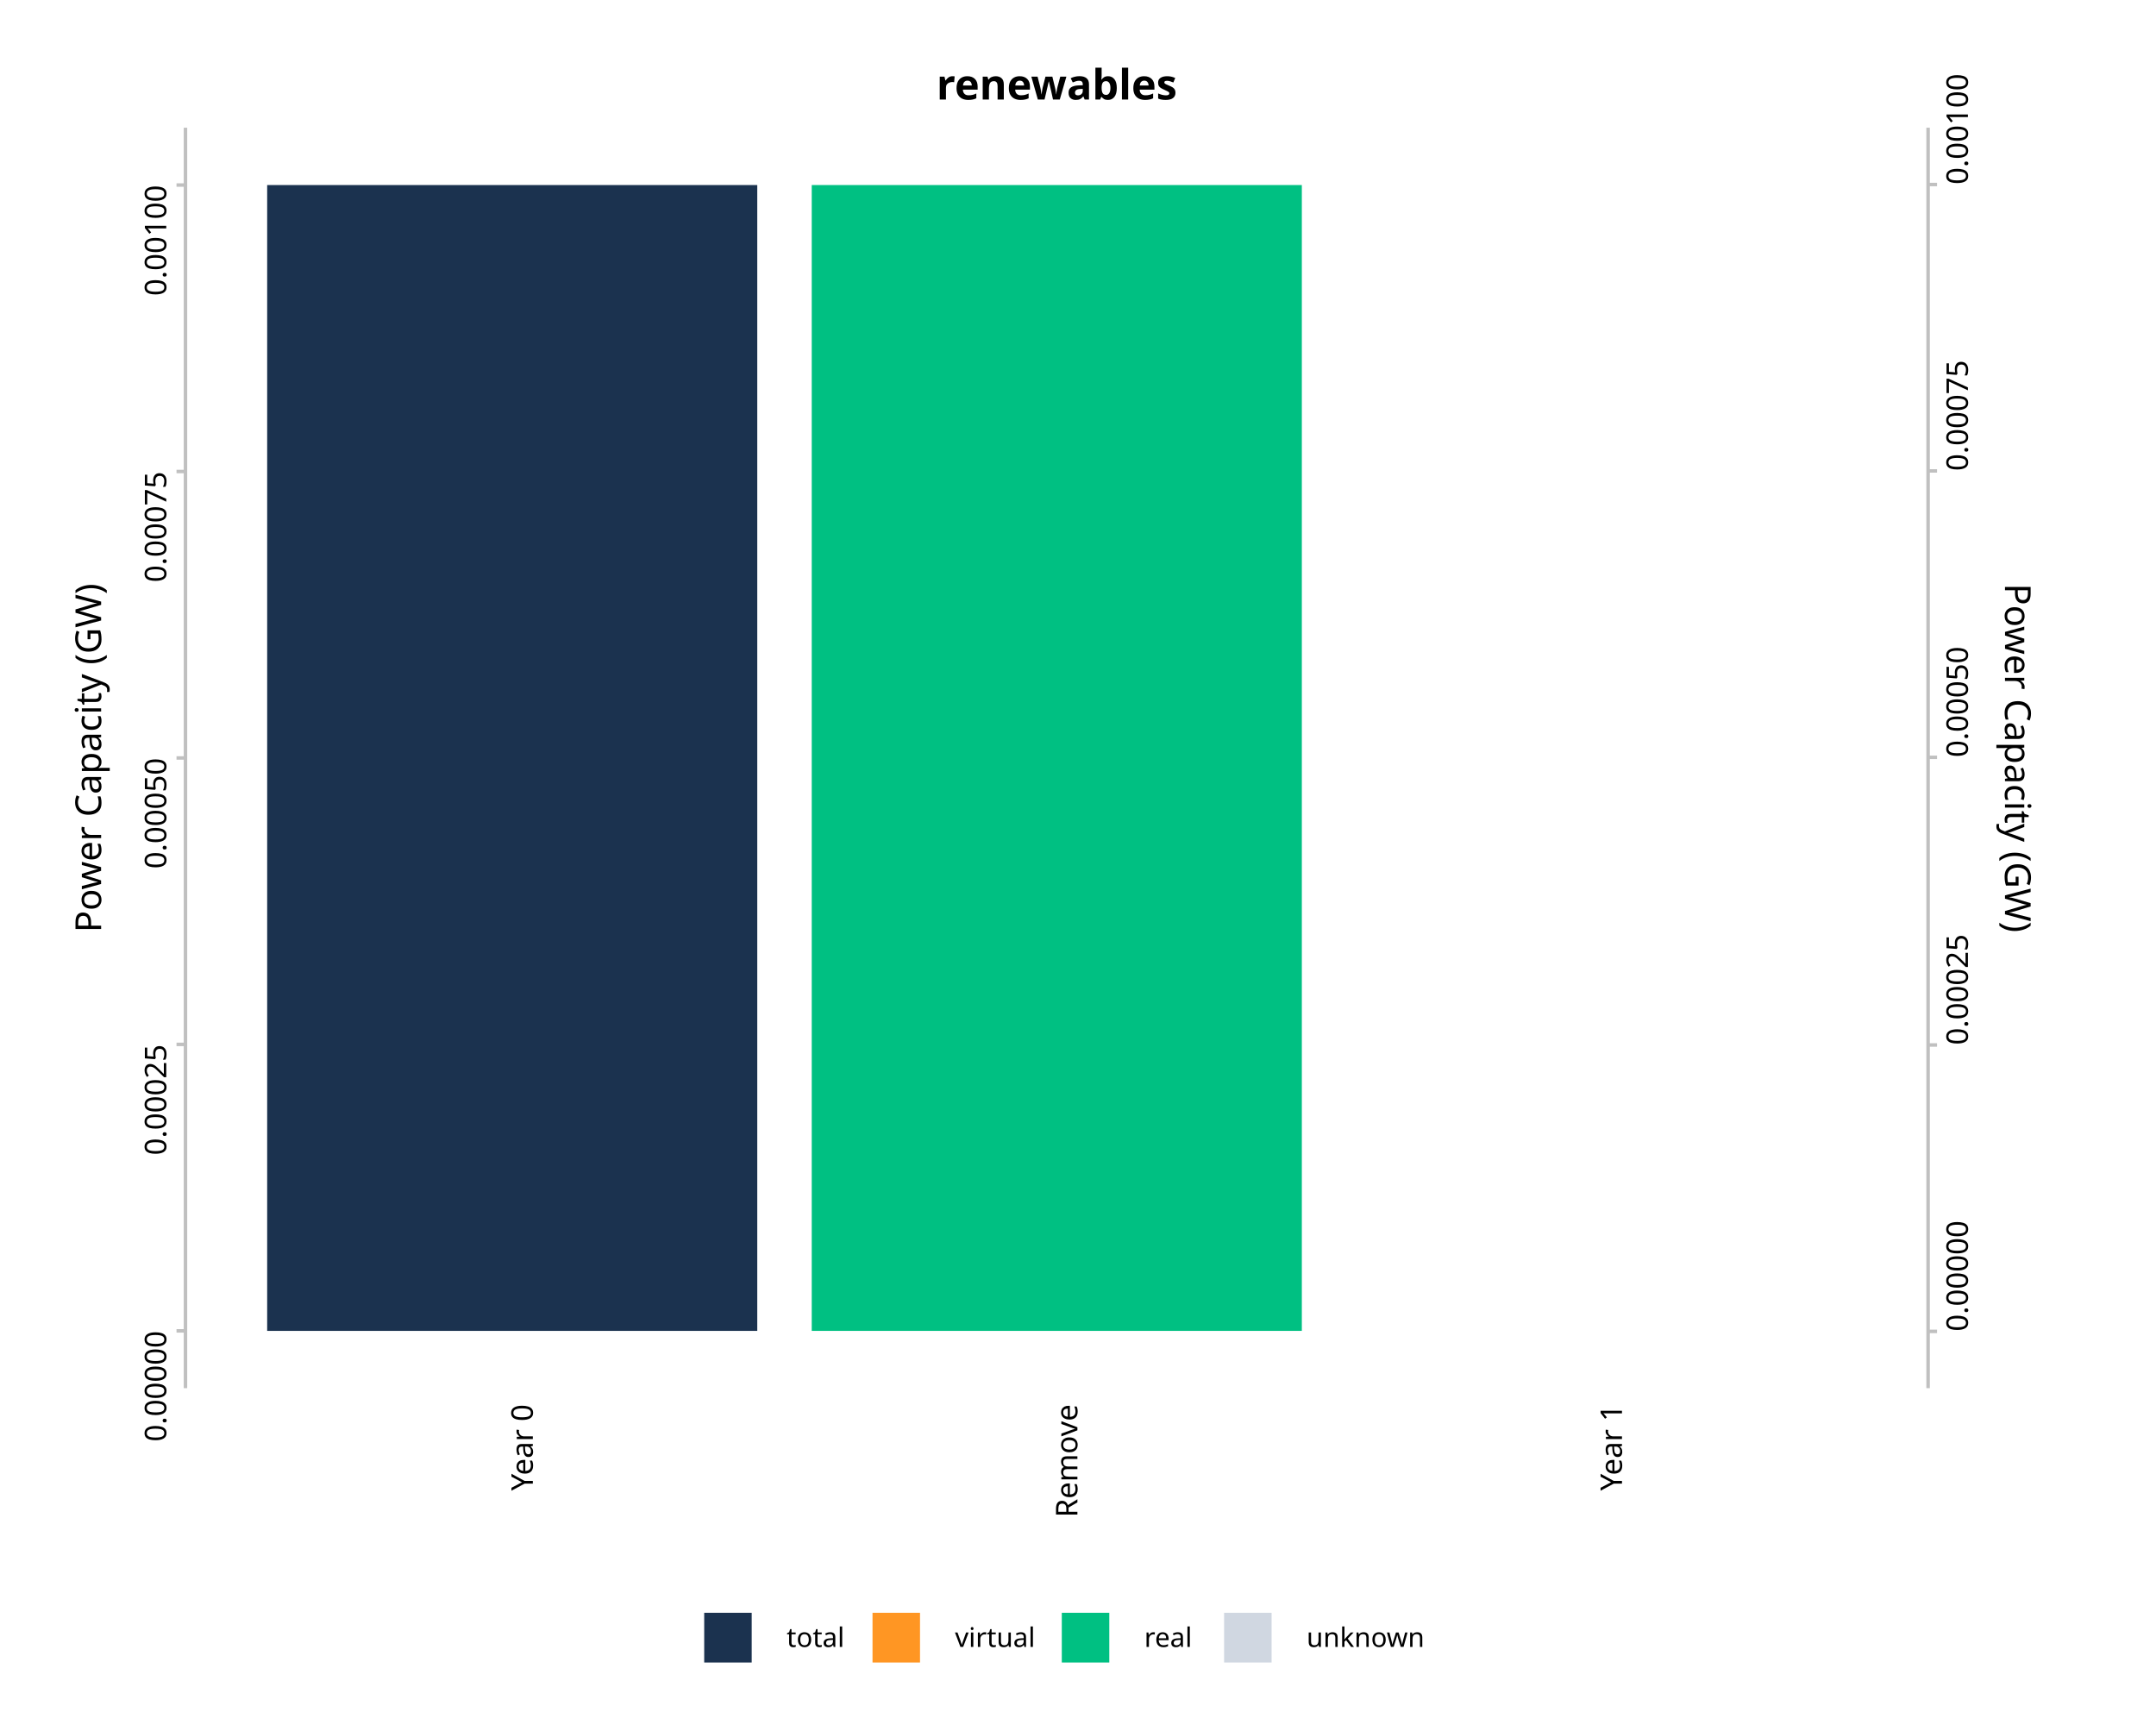
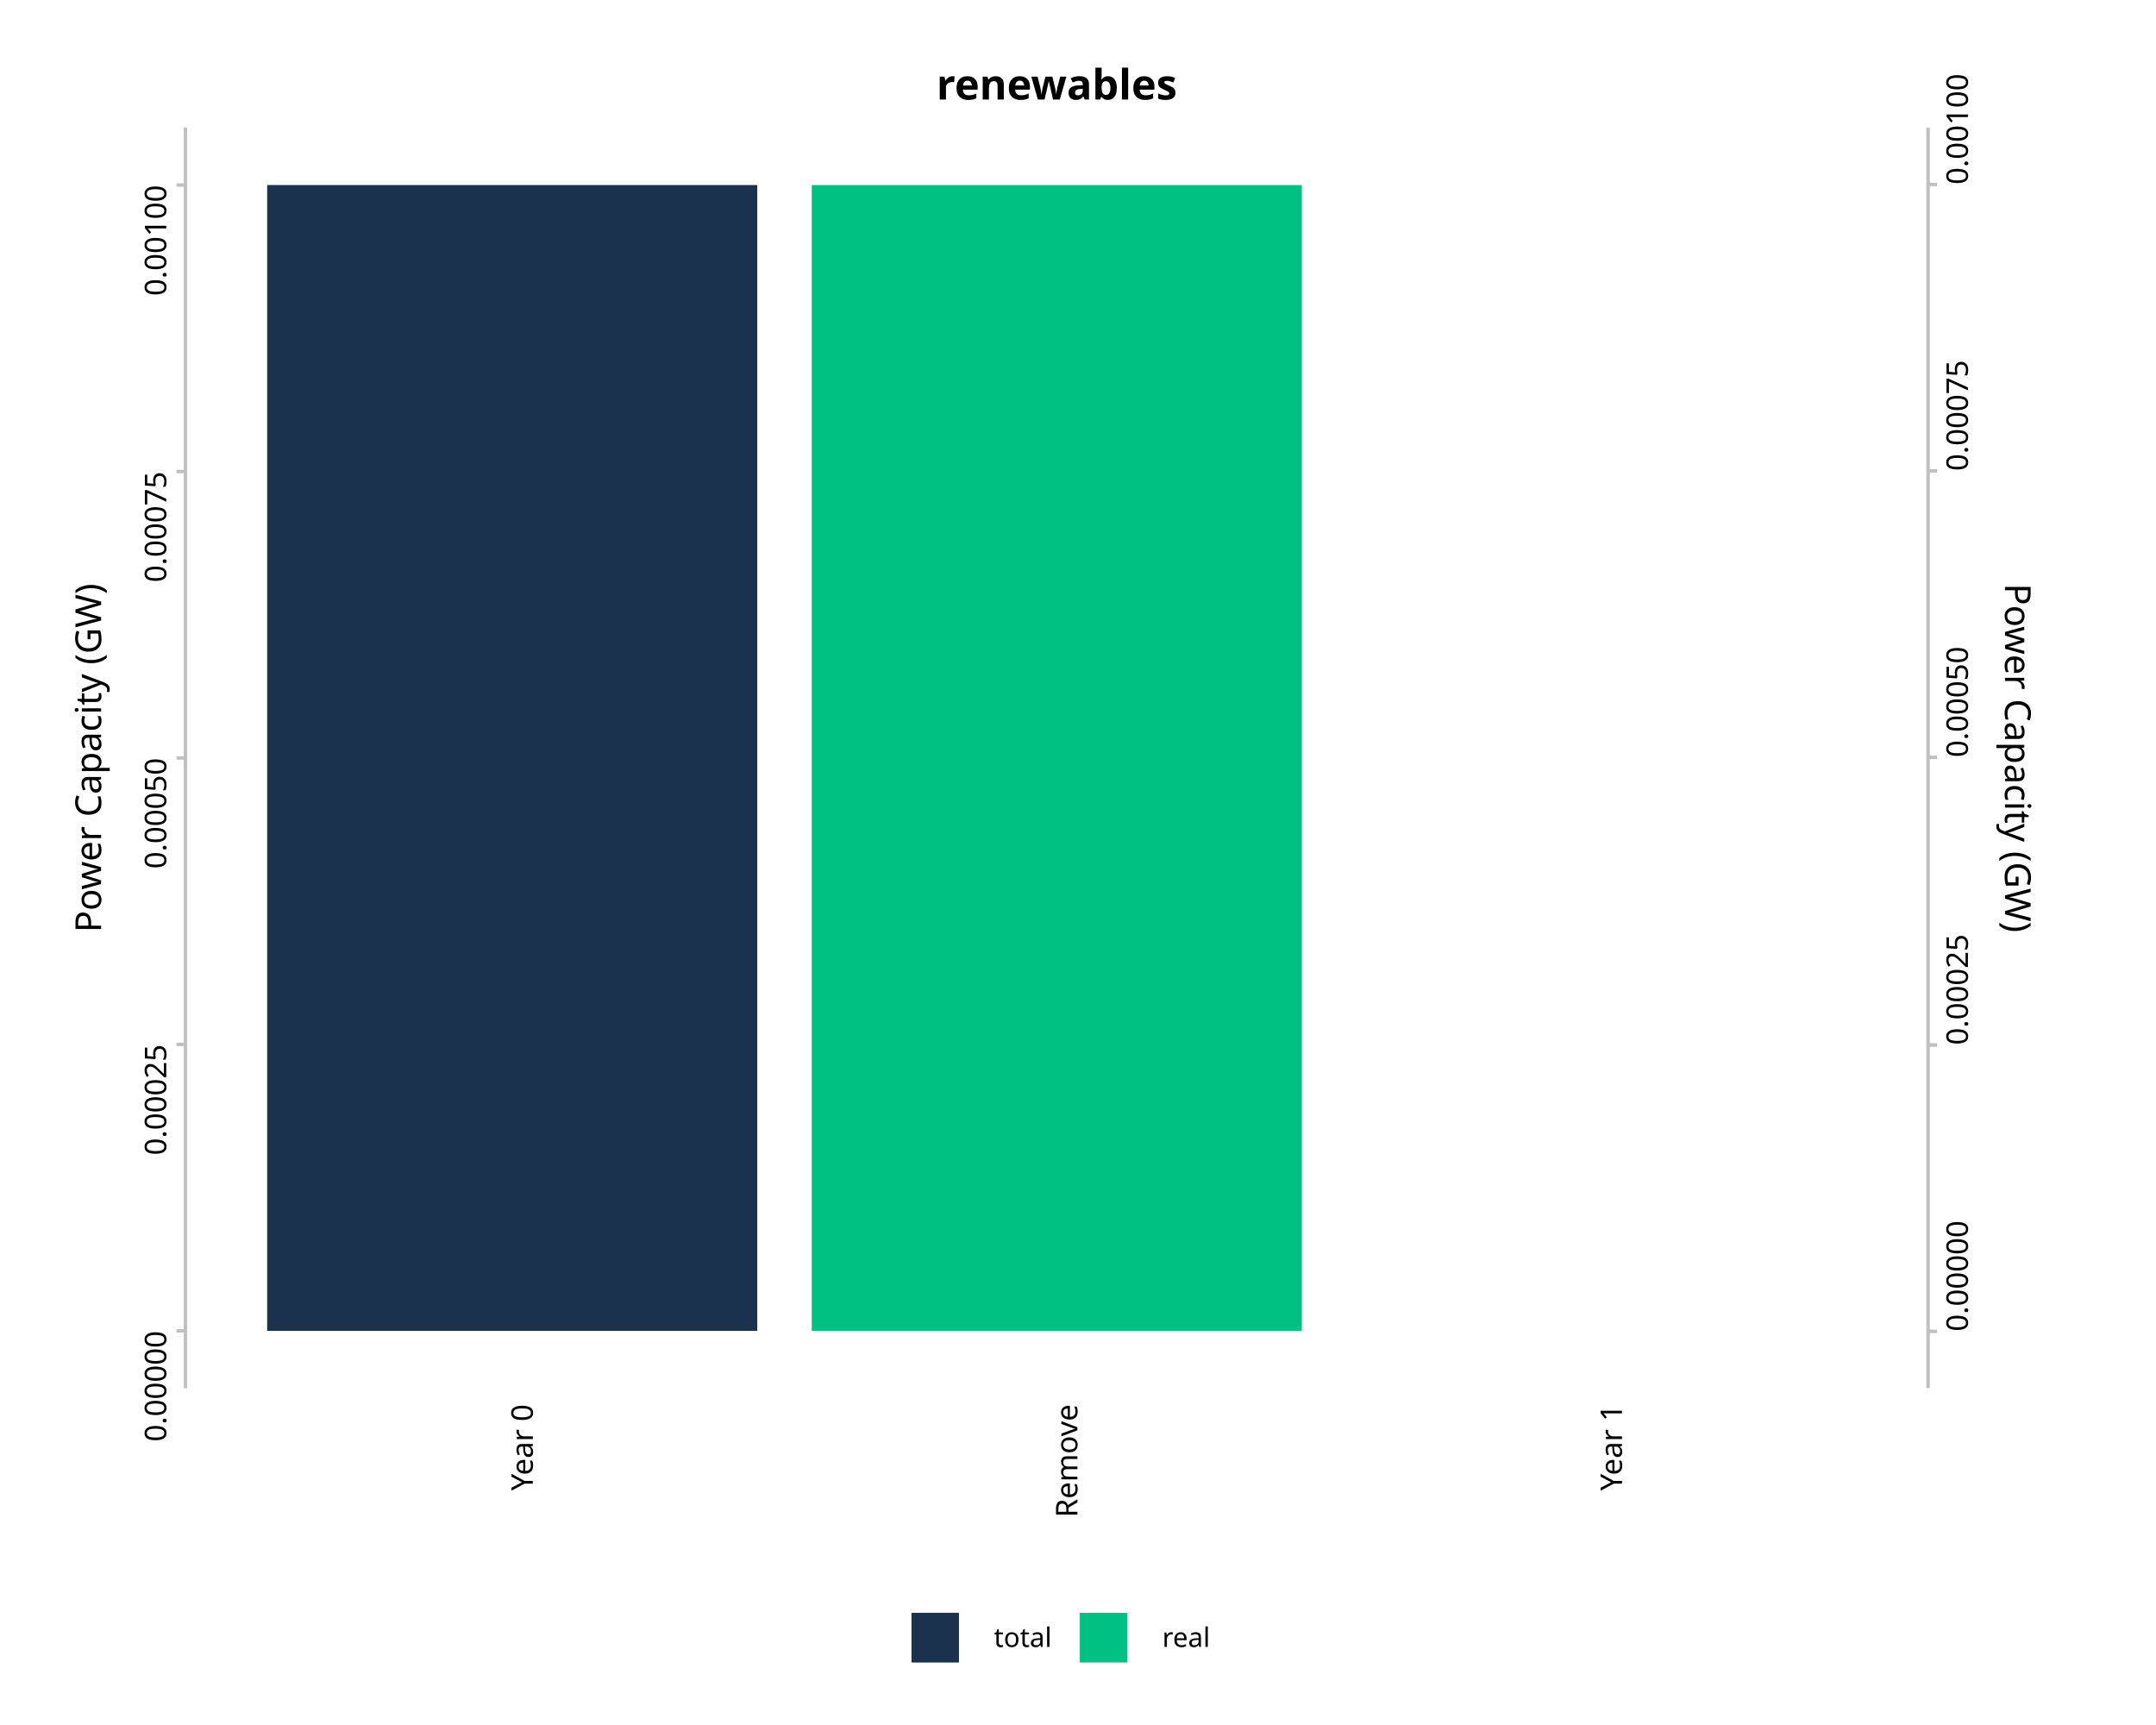
<svg xmlns="http://www.w3.org/2000/svg" class="svglite" data-engine-version="2.0" width="720.00pt" height="576.00pt" viewBox="0 0 720.00 576.00">
  <defs>
    <style type="text/css">
    .svglite line, .svglite polyline, .svglite polygon, .svglite path, .svglite rect, .svglite circle {
      fill: none;
      stroke: #000000;
      stroke-linecap: round;
      stroke-linejoin: round;
      stroke-miterlimit: 10.00;
    }
  </style>
  </defs>
  <rect width="100%" height="100%" style="stroke: none; fill: #FFFFFF;" />
  <defs>
    <clipPath id="cpMC4wMHw3MjAuMDB8MC4wMHw1NzYuMDA=">
      <rect x="0.00" y="0.00" width="720.00" height="576.00" />
    </clipPath>
  </defs>
  <g clip-path="url(#cpMC4wMHw3MjAuMDB8MC4wMHw1NzYuMDA=)">
    <rect x="0.00" y="0.00" width="720.00" height="576.00" style="stroke-width: 1.16; stroke: #FFFFFF; fill: #FFFFFF;" />
  </g>
  <defs>
    <clipPath id="cpNjEuOTR8NjQzLjg5fDQyLjY1fDQ2My41Mw==">
      <rect x="61.94" y="42.65" width="581.95" height="420.87" />
    </clipPath>
  </defs>
  <g clip-path="url(#cpNjEuOTR8NjQzLjg5fDQyLjY1fDQ2My41Mw==)">
    <rect x="61.94" y="42.65" width="581.95" height="420.87" style="stroke-width: 1.16; stroke: none; fill: #FFFFFF;" />
    <rect x="89.22" y="61.79" width="163.67" height="382.61" style="stroke-width: 1.07; stroke: none; stroke-linecap: square; stroke-linejoin: miter; fill: #1B324F;" />
    <rect x="271.08" y="61.79" width="163.67" height="382.61" style="stroke-width: 1.07; stroke: none; stroke-linecap: square; stroke-linejoin: miter; fill: #00C082;" />
    <rect x="452.94" y="444.39" width="163.67" height="0.00" style="stroke-width: 1.07; stroke: none; stroke-linecap: square; stroke-linejoin: miter; fill: #1B324F;" />
  </g>
  <g clip-path="url(#cpMC4wMHw3MjAuMDB8MC4wMHw1NzYuMDA=)">
    <polyline points="61.94,463.53 61.94,42.65 " style="stroke-width: 1.16; stroke: #C0C0C0; stroke-linecap: butt;" />
    <text transform="translate(55.52,444.39) rotate(-90)" text-anchor="end" style="font-size: 10.00px; font-family: sans;" textLength="36.15px" lengthAdjust="spacingAndGlyphs">0.00000</text>
    <text transform="translate(55.52,348.74) rotate(-90)" text-anchor="end" style="font-size: 10.00px; font-family: sans;" textLength="36.15px" lengthAdjust="spacingAndGlyphs">0.00025</text>
    <text transform="translate(55.52,253.09) rotate(-90)" text-anchor="end" style="font-size: 10.00px; font-family: sans;" textLength="36.15px" lengthAdjust="spacingAndGlyphs">0.00050</text>
    <text transform="translate(55.52,157.44) rotate(-90)" text-anchor="end" style="font-size: 10.00px; font-family: sans;" textLength="36.15px" lengthAdjust="spacingAndGlyphs">0.00075</text>
    <text transform="translate(55.52,61.79) rotate(-90)" text-anchor="end" style="font-size: 10.00px; font-family: sans;" textLength="36.15px" lengthAdjust="spacingAndGlyphs">0.00100</text>
    <polyline points="58.95,444.39 61.94,444.39 " style="stroke-width: 1.16; stroke: #C0C0C0; stroke-linecap: butt;" />
    <polyline points="58.95,348.74 61.94,348.74 " style="stroke-width: 1.16; stroke: #C0C0C0; stroke-linecap: butt;" />
    <polyline points="58.95,253.09 61.94,253.09 " style="stroke-width: 1.16; stroke: #C0C0C0; stroke-linecap: butt;" />
    <polyline points="58.95,157.44 61.94,157.44 " style="stroke-width: 1.16; stroke: #C0C0C0; stroke-linecap: butt;" />
    <polyline points="58.95,61.79 61.94,61.79 " style="stroke-width: 1.16; stroke: #C0C0C0; stroke-linecap: butt;" />
    <polyline points="643.89,463.53 643.89,42.65 " style="stroke-width: 1.16; stroke: #C0C0C0; stroke-linecap: butt;" />
    <polyline points="643.89,444.57 646.88,444.57 " style="stroke-width: 1.16; stroke: #C0C0C0; stroke-linecap: butt;" />
    <polyline points="643.89,348.93 646.88,348.93 " style="stroke-width: 1.16; stroke: #C0C0C0; stroke-linecap: butt;" />
    <polyline points="643.89,252.88 646.88,252.88 " style="stroke-width: 1.16; stroke: #C0C0C0; stroke-linecap: butt;" />
    <polyline points="643.89,157.25 646.88,157.25 " style="stroke-width: 1.16; stroke: #C0C0C0; stroke-linecap: butt;" />
    <polyline points="643.89,61.61 646.88,61.61 " style="stroke-width: 1.16; stroke: #C0C0C0; stroke-linecap: butt;" />
    <text transform="translate(657.19,444.57) rotate(-90)" style="font-size: 10.00px; font-family: sans;" textLength="36.15px" lengthAdjust="spacingAndGlyphs">0.00000</text>
    <text transform="translate(657.19,348.93) rotate(-90)" style="font-size: 10.00px; font-family: sans;" textLength="36.15px" lengthAdjust="spacingAndGlyphs">0.00025</text>
    <text transform="translate(657.19,252.88) rotate(-90)" style="font-size: 10.00px; font-family: sans;" textLength="36.15px" lengthAdjust="spacingAndGlyphs">0.00050</text>
    <text transform="translate(657.19,157.25) rotate(-90)" style="font-size: 10.00px; font-family: sans;" textLength="36.15px" lengthAdjust="spacingAndGlyphs">0.00075</text>
    <text transform="translate(657.19,61.61) rotate(-90)" style="font-size: 10.00px; font-family: sans;" textLength="36.15px" lengthAdjust="spacingAndGlyphs">0.00100</text>
    <text transform="translate(177.94,468.91) rotate(-90)" text-anchor="end" style="font-size: 10.00px; font-family: sans;" textLength="29.47px" lengthAdjust="spacingAndGlyphs">Year 0</text>
    <text transform="translate(359.80,468.91) rotate(-90)" text-anchor="end" style="font-size: 10.00px; font-family: sans;" textLength="37.25px" lengthAdjust="spacingAndGlyphs">Remove</text>
    <text transform="translate(541.66,468.91) rotate(-90)" text-anchor="end" style="font-size: 10.00px; font-family: sans;" textLength="29.47px" lengthAdjust="spacingAndGlyphs">Year 1</text>
    <text transform="translate(33.77,253.09) rotate(-90)" text-anchor="middle" style="font-size: 12.00px; font-family: sans;" textLength="116.04px" lengthAdjust="spacingAndGlyphs">Power Capacity (GW)</text>
    <text transform="translate(669.57,253.09) rotate(90)" text-anchor="middle" style="font-size: 12.00px; font-family: sans;" textLength="116.04px" lengthAdjust="spacingAndGlyphs">Power Capacity (GW)</text>
-     <rect x="222.51" y="531.85" width="260.81" height="29.98" style="stroke-width: 1.16; stroke: none; fill: #FFFFFF;" />
-     <rect x="235.17" y="538.53" width="15.86" height="16.61" style="stroke-width: 1.07; stroke: none; stroke-linecap: square; stroke-linejoin: miter; fill: #1B324F;" />
-     <rect x="291.38" y="538.53" width="15.86" height="16.61" style="stroke-width: 1.07; stroke: none; stroke-linecap: square; stroke-linejoin: miter; fill: #FF9623;" />
-     <rect x="354.59" y="538.53" width="15.86" height="16.61" style="stroke-width: 1.07; stroke: none; stroke-linecap: square; stroke-linejoin: miter; fill: #00C082;" />
-     <rect x="408.79" y="538.53" width="15.86" height="16.61" style="stroke-width: 1.07; stroke: none; stroke-linecap: square; stroke-linejoin: miter; fill: #D0D7E1;" />
-     <text x="262.70" y="549.93" style="font-size: 9.00px; font-family: sans;" textLength="17.01px" lengthAdjust="spacingAndGlyphs">total</text>
-     <text x="318.91" y="549.93" style="font-size: 9.00px; font-family: sans;" textLength="24.01px" lengthAdjust="spacingAndGlyphs">virtual</text>
-     <text x="382.12" y="549.93" style="font-size: 9.00px; font-family: sans;" textLength="15.01px" lengthAdjust="spacingAndGlyphs">real</text>
-     <text x="436.32" y="549.93" style="font-size: 9.00px; font-family: sans;" textLength="36.03px" lengthAdjust="spacingAndGlyphs">unknown</text>
+     <rect x="291.73" y="531.85" width="122.37" height="29.98" style="stroke-width: 1.16; stroke: none; fill: #FFFFFF;" />
+     <rect x="304.39" y="538.53" width="15.86" height="16.61" style="stroke-width: 1.07; stroke: none; stroke-linecap: square; stroke-linejoin: miter; fill: #1B324F;" />
+     <rect x="360.60" y="538.53" width="15.86" height="16.61" style="stroke-width: 1.07; stroke: none; stroke-linecap: square; stroke-linejoin: miter; fill: #00C082;" />
+     <text x="331.92" y="549.93" style="font-size: 9.00px; font-family: sans;" textLength="17.01px" lengthAdjust="spacingAndGlyphs">total</text>
+     <text x="388.13" y="549.93" style="font-size: 9.00px; font-family: sans;" textLength="15.01px" lengthAdjust="spacingAndGlyphs">real</text>
    <text x="352.91" y="33.23" text-anchor="middle" style="font-size: 14.00px; font-weight: bold; font-family: sans;" textLength="71.61px" lengthAdjust="spacingAndGlyphs">renewables</text>
  </g>
</svg>
